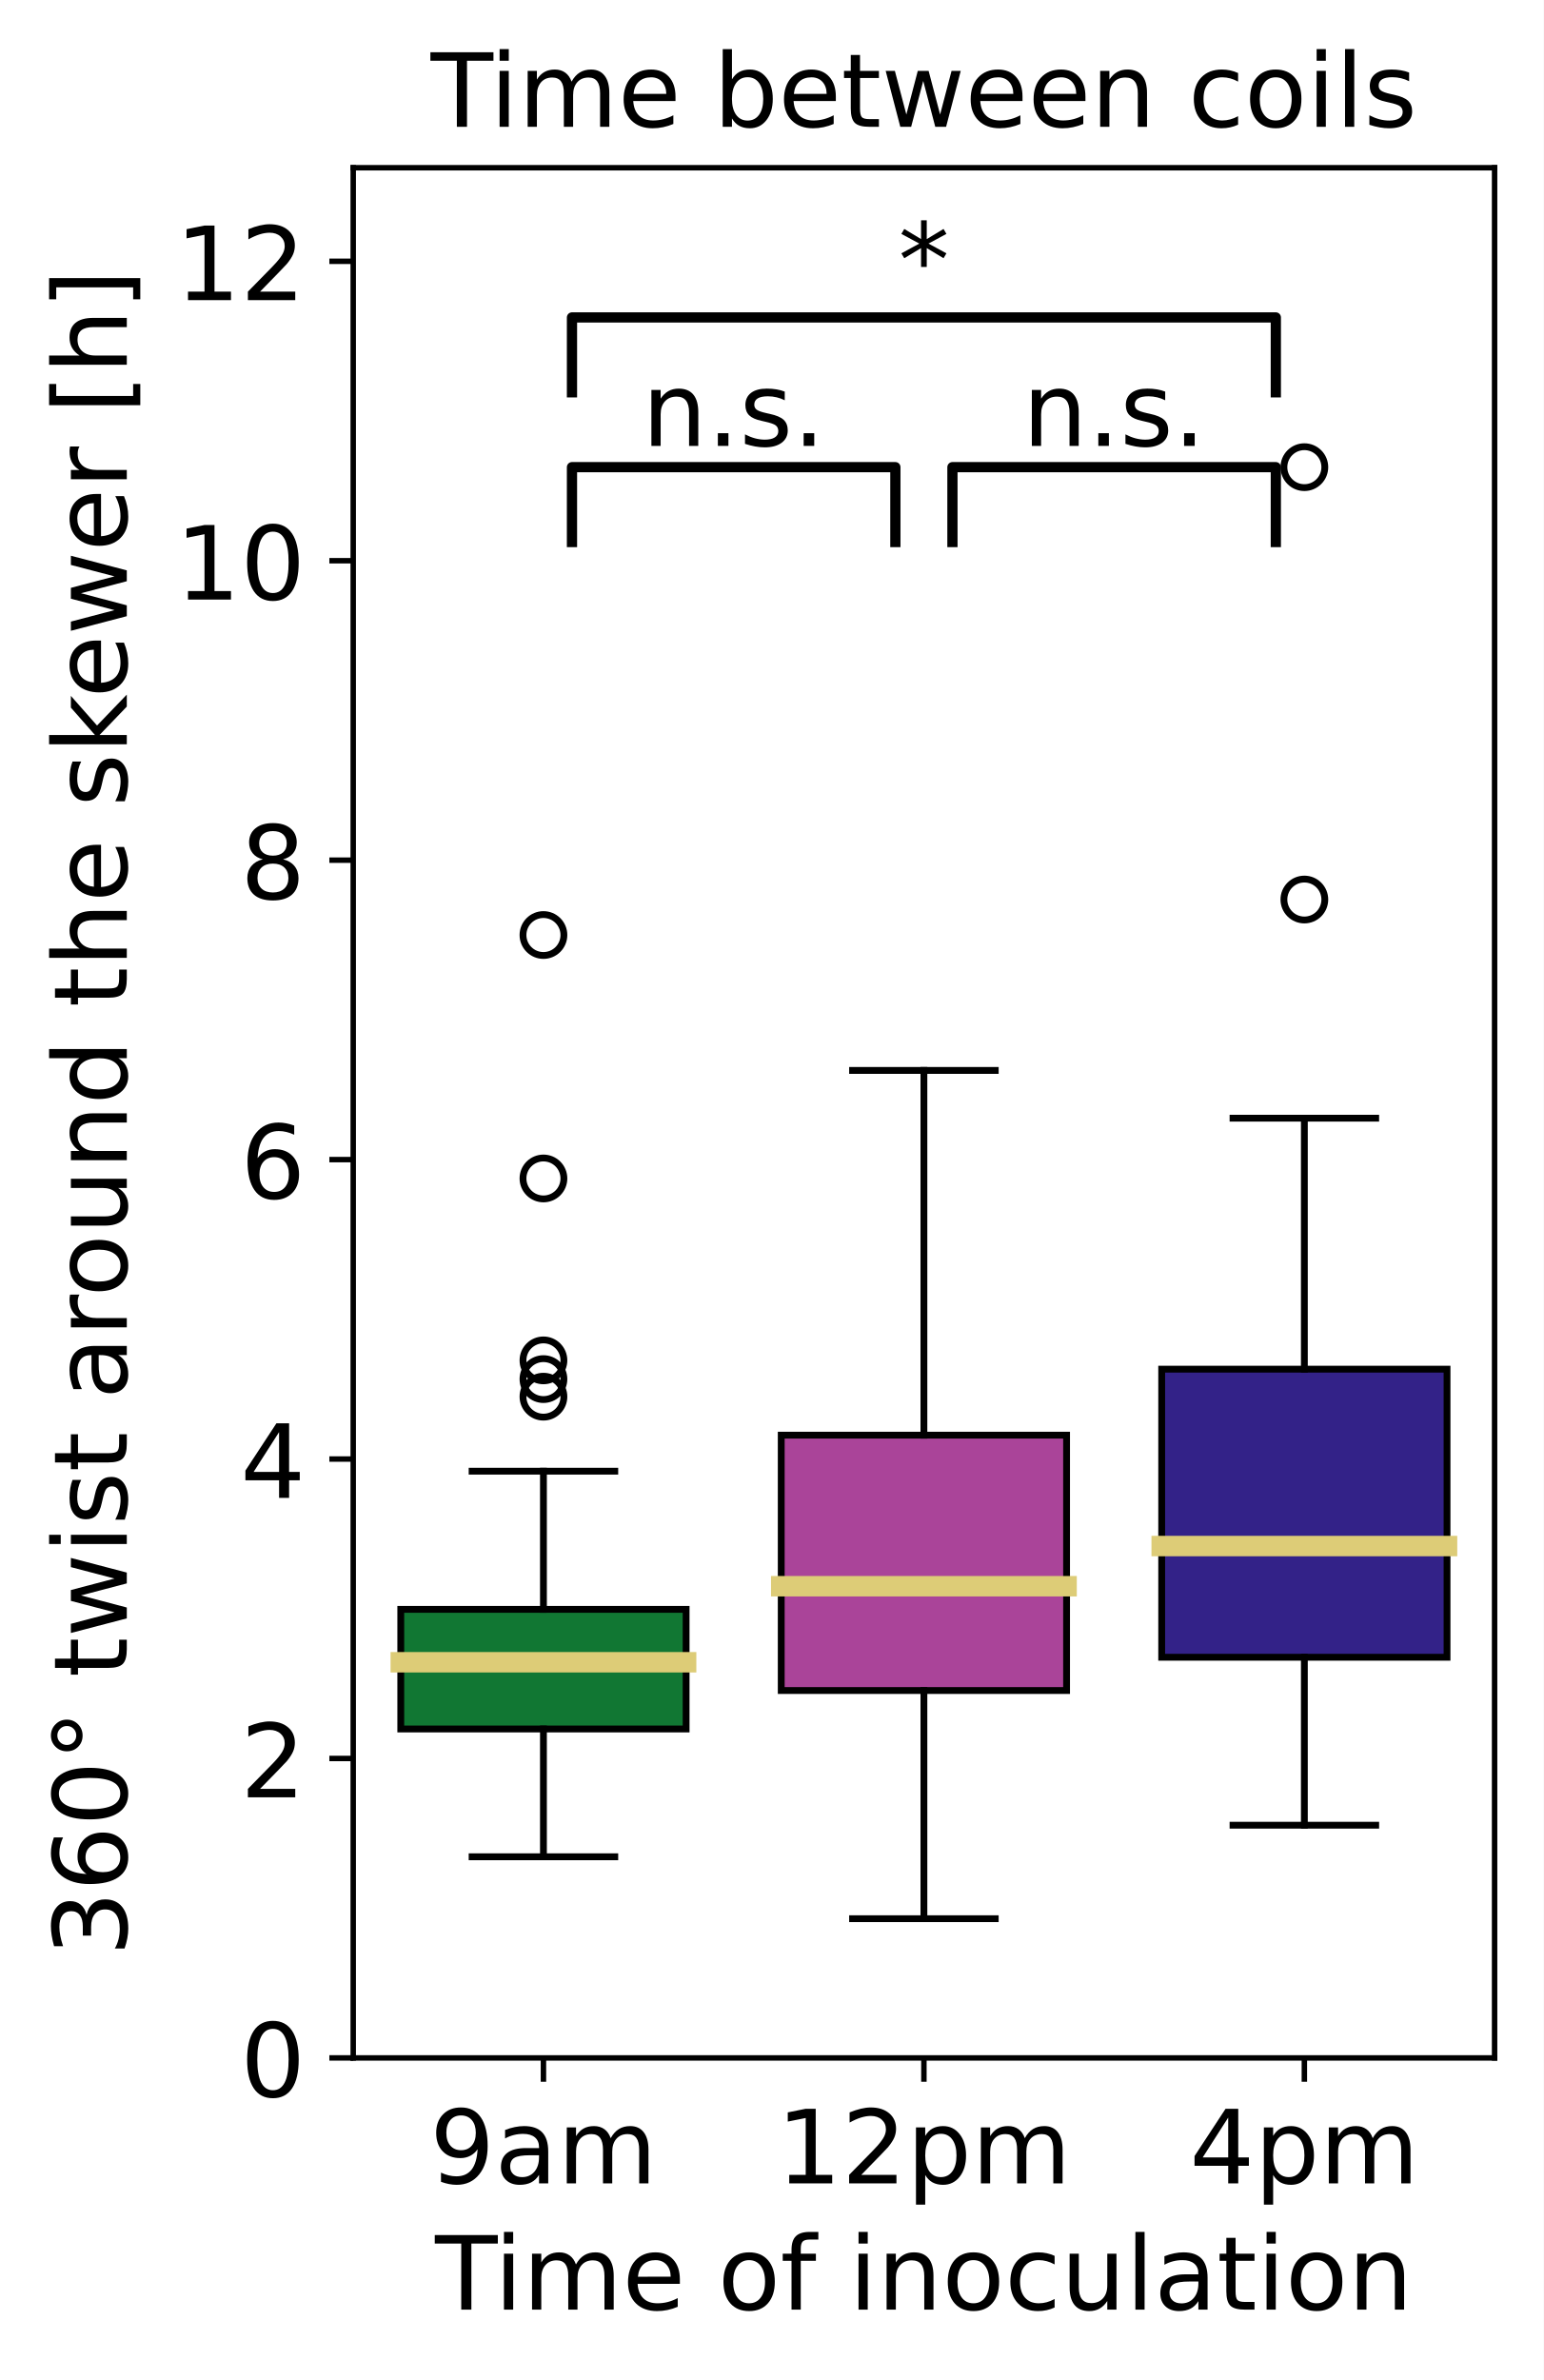
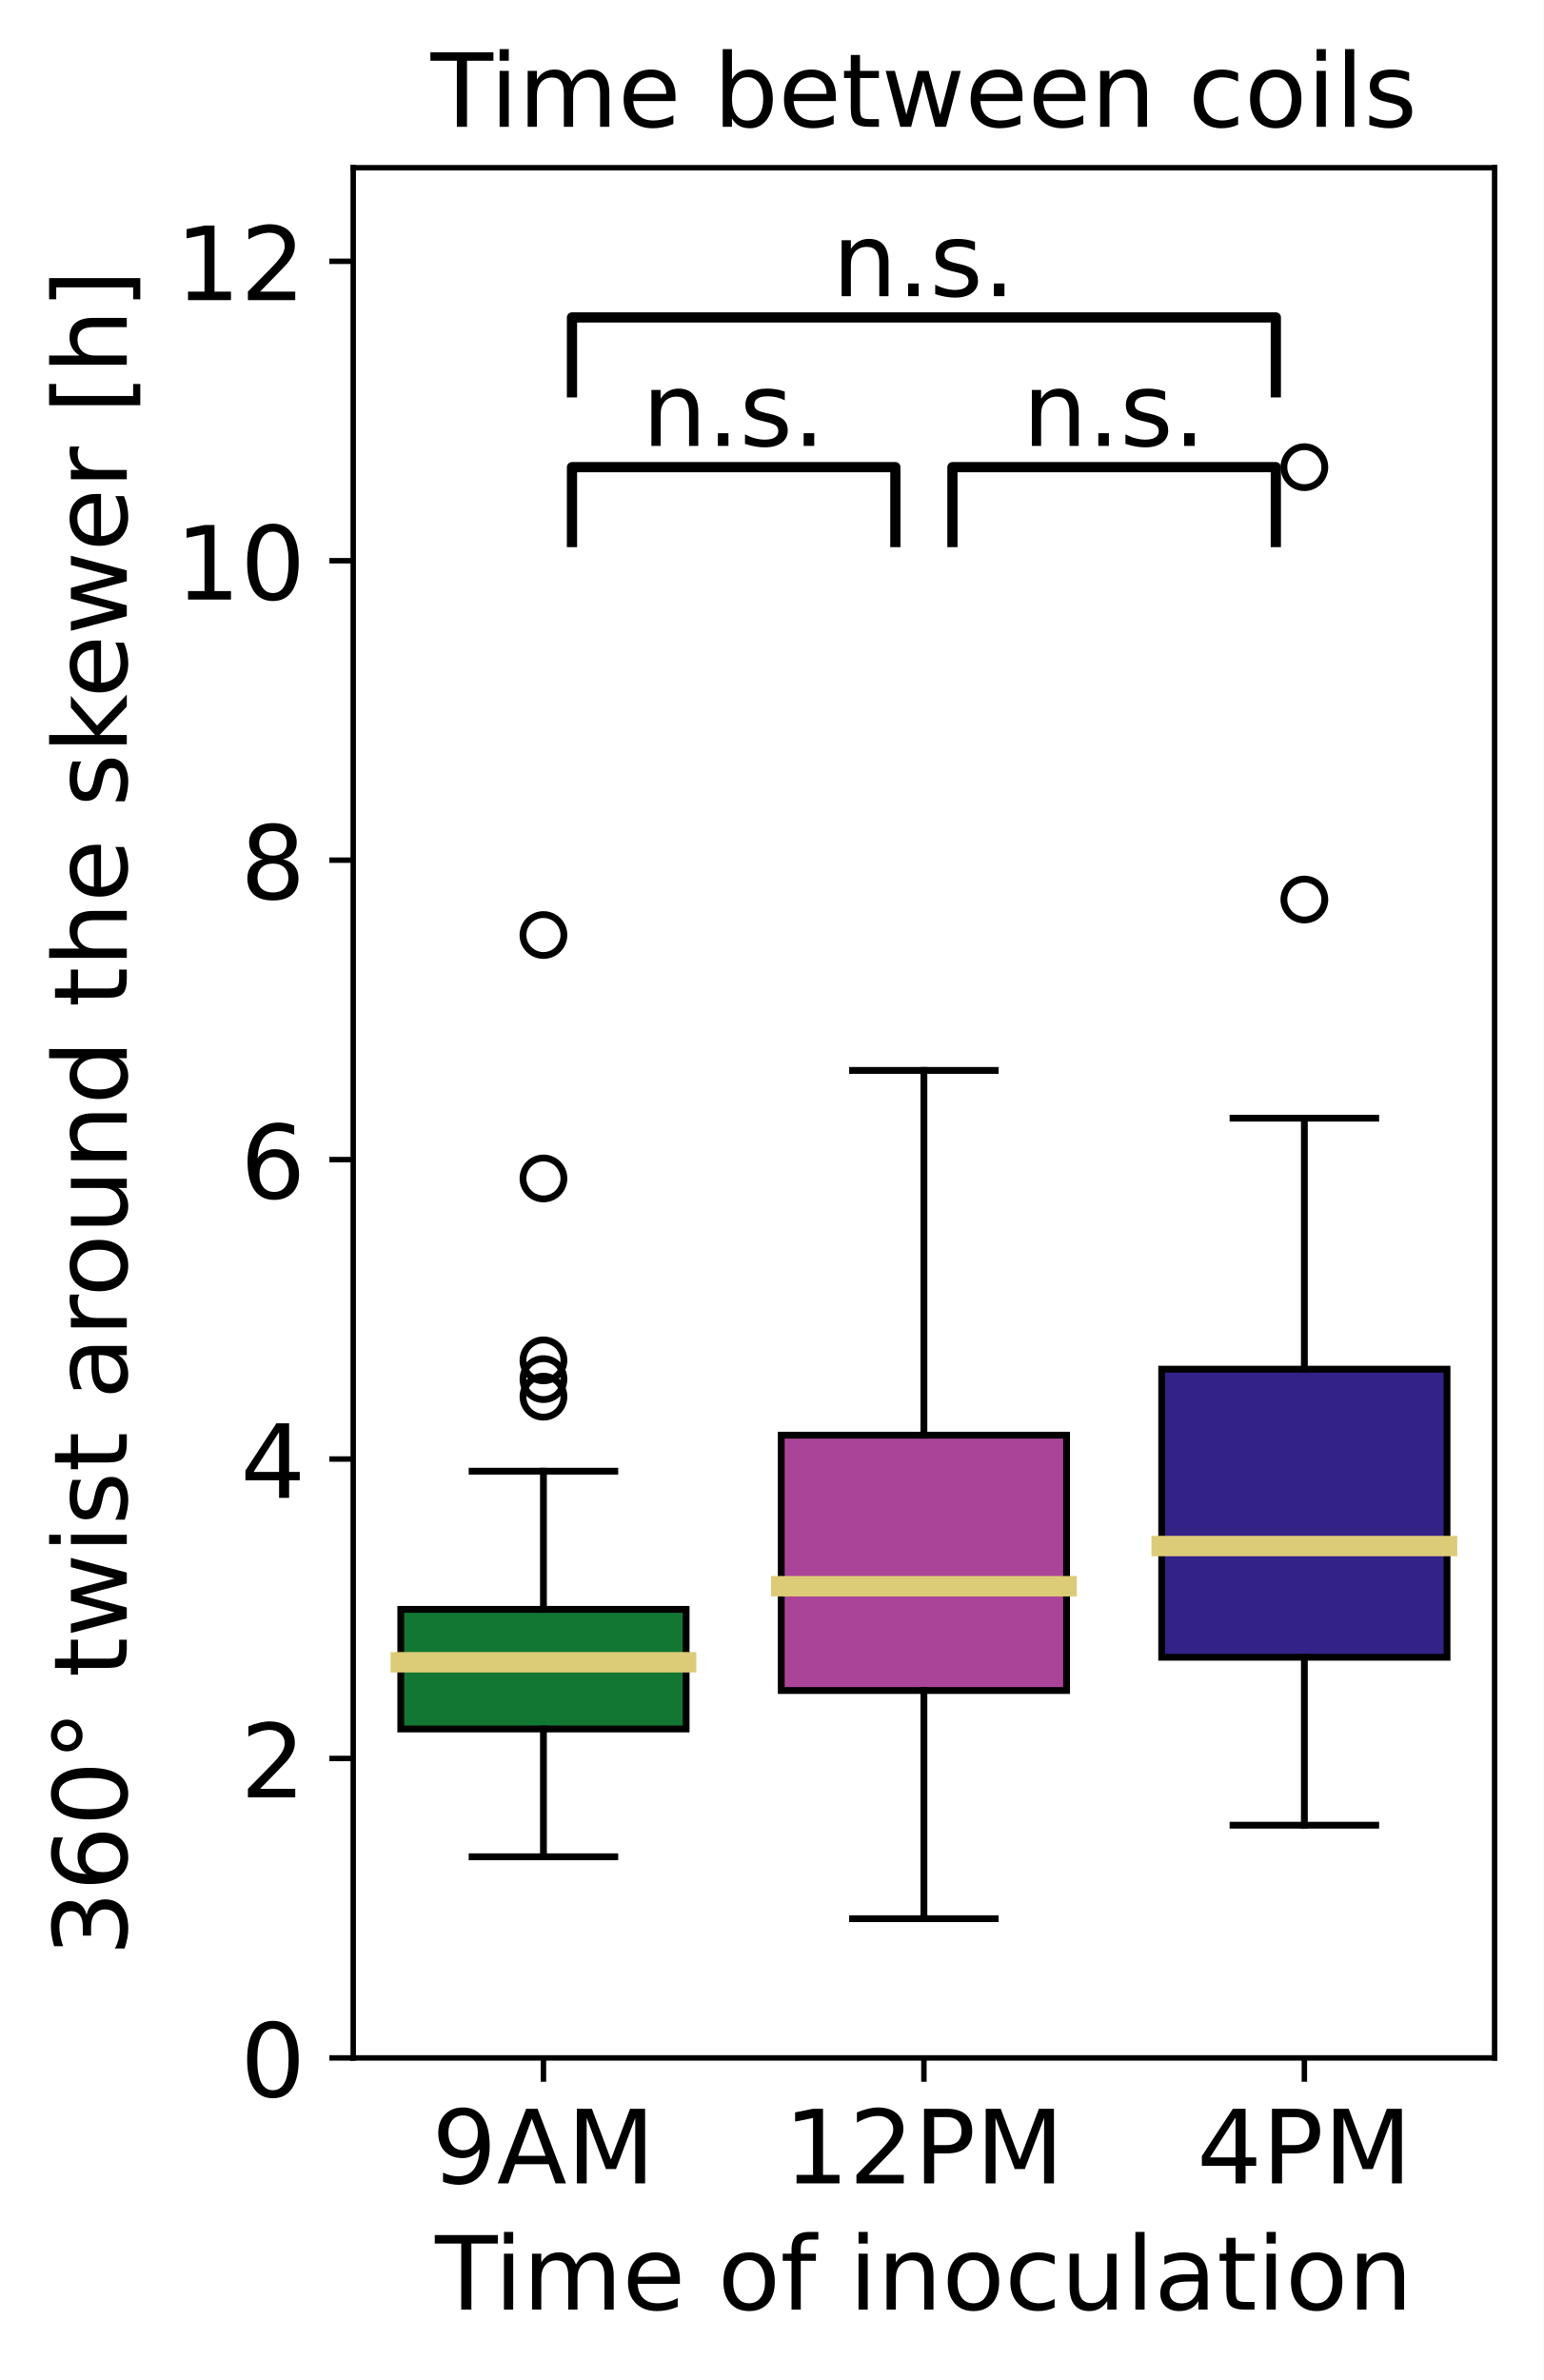
<svg xmlns="http://www.w3.org/2000/svg" xmlns:xlink="http://www.w3.org/1999/xlink" width="226.405pt" height="349.032pt" viewBox="0 0 226.405 349.032" version="1.1">
  <defs>
    <style type="text/css">*{stroke-linejoin: round; stroke-linecap: butt}</style>
  </defs>
  <g id="figure_1">
    <g id="patch_1">
      <path d="M 0 349.032  L 226.405 349.032  L 226.405 0  L 0 0  z " style="fill: #ffffff" />
    </g>
    <g id="axes_1">
      <g id="patch_2">
        <path d="M 51.805 301.798  L 219.205 301.798  L 219.205 24.598  L 51.805 24.598  z " style="fill: #ffffff" />
      </g>
      <g id="matplotlib.axis_1">
        <g id="xtick_1">
          <g id="line2d_1">
            <defs>
-               <path id="m6e3eb7edea" d="M 0 0  L 0 3.5  " style="stroke: #000000; stroke-width: 0.8" />
+               <path id="ma827065159" d="M 0 0  L 0 3.5  " style="stroke: #000000; stroke-width: 0.8" />
            </defs>
            <g>
-               <use xlink:href="#m6e3eb7edea" x="79.705" y="301.798" style="stroke: #000000; stroke-width: 0.8" />
+               <use xlink:href="#ma827065159" x="79.705" y="301.798" style="stroke: #000000; stroke-width: 0.8" />
            </g>
          </g>
          <g id="text_1">
-             <g transform="translate(63.03125 320.1953) scale(0.15 -0.15)">
+             <g transform="translate(63.33125 320.1953) scale(0.15 -0.15)">
              <defs>
                <path id="DejaVuSans-39" d="M 703 97  L 703 672  Q 941 559 1184 500  Q 1428 441 1663 441  Q 2288 441 2617 861  Q 2947 1281 2994 2138  Q 2813 1869 2534 1725  Q 2256 1581 1919 1581  Q 1219 1581 811 2004  Q 403 2428 403 3163  Q 403 3881 828 4315  Q 1253 4750 1959 4750  Q 2769 4750 3195 4129  Q 3622 3509 3622 2328  Q 3622 1225 3098 567  Q 2575 -91 1691 -91  Q 1453 -91 1209 -44  Q 966 3 703 97  z M 1959 2075  Q 2384 2075 2632 2365  Q 2881 2656 2881 3163  Q 2881 3666 2632 3958  Q 2384 4250 1959 4250  Q 1534 4250 1286 3958  Q 1038 3666 1038 3163  Q 1038 2656 1286 2365  Q 1534 2075 1959 2075  z " transform="scale(0.015625)" />
-                 <path id="DejaVuSans-61" d="M 2194 1759  Q 1497 1759 1228 1600  Q 959 1441 959 1056  Q 959 750 1161 570  Q 1363 391 1709 391  Q 2188 391 2477 730  Q 2766 1069 2766 1631  L 2766 1759  L 2194 1759  z M 3341 1997  L 3341 0  L 2766 0  L 2766 531  Q 2569 213 2275 61  Q 1981 -91 1556 -91  Q 1019 -91 701 211  Q 384 513 384 1019  Q 384 1609 779 1909  Q 1175 2209 1959 2209  L 2766 2209  L 2766 2266  Q 2766 2663 2505 2880  Q 2244 3097 1772 3097  Q 1472 3097 1187 3025  Q 903 2953 641 2809  L 641 3341  Q 956 3463 1253 3523  Q 1550 3584 1831 3584  Q 2591 3584 2966 3190  Q 3341 2797 3341 1997  z " transform="scale(0.015625)" />
-                 <path id="DejaVuSans-6d" d="M 3328 2828  Q 3544 3216 3844 3400  Q 4144 3584 4550 3584  Q 5097 3584 5394 3201  Q 5691 2819 5691 2113  L 5691 0  L 5113 0  L 5113 2094  Q 5113 2597 4934 2840  Q 4756 3084 4391 3084  Q 3944 3084 3684 2787  Q 3425 2491 3425 1978  L 3425 0  L 2847 0  L 2847 2094  Q 2847 2600 2669 2842  Q 2491 3084 2119 3084  Q 1678 3084 1418 2786  Q 1159 2488 1159 1978  L 1159 0  L 581 0  L 581 3500  L 1159 3500  L 1159 2956  Q 1356 3278 1631 3431  Q 1906 3584 2284 3584  Q 2666 3584 2933 3390  Q 3200 3197 3328 2828  z " transform="scale(0.015625)" />
+                 <path id="DejaVuSans-41" d="M 2188 4044  L 1331 1722  L 3047 1722  L 2188 4044  z M 1831 4666  L 2547 4666  L 4325 0  L 3669 0  L 3244 1197  L 1141 1197  L 716 0  L 50 0  L 1831 4666  z " transform="scale(0.015625)" />
+                 <path id="DejaVuSans-4d" d="M 628 4666  L 1569 4666  L 2759 1491  L 3956 4666  L 4897 4666  L 4897 0  L 4281 0  L 4281 4097  L 3078 897  L 2444 897  L 1241 4097  L 1241 0  L 628 0  L 628 4666  z " transform="scale(0.015625)" />
              </defs>
              <use xlink:href="#DejaVuSans-39" />
-               <use xlink:href="#DejaVuSans-61" x="63.623" />
-               <use xlink:href="#DejaVuSans-6d" x="124.902" />
+               <use xlink:href="#DejaVuSans-41" x="63.623" />
+               <use xlink:href="#DejaVuSans-4d" x="132.031" />
            </g>
          </g>
        </g>
        <g id="xtick_2">
          <g id="line2d_2">
            <g>
-               <use xlink:href="#m6e3eb7edea" x="135.505" y="301.798" style="stroke: #000000; stroke-width: 0.8" />
+               <use xlink:href="#ma827065159" x="135.505" y="301.798" style="stroke: #000000; stroke-width: 0.8" />
            </g>
          </g>
          <g id="text_2">
-             <g transform="translate(113.8941 320.1953) scale(0.15 -0.15)">
+             <g transform="translate(114.9676 320.1953) scale(0.15 -0.15)">
              <defs>
                <path id="DejaVuSans-31" d="M 794 531  L 1825 531  L 1825 4091  L 703 3866  L 703 4441  L 1819 4666  L 2450 4666  L 2450 531  L 3481 531  L 3481 0  L 794 0  L 794 531  z " transform="scale(0.015625)" />
                <path id="DejaVuSans-32" d="M 1228 531  L 3431 531  L 3431 0  L 469 0  L 469 531  Q 828 903 1448 1529  Q 2069 2156 2228 2338  Q 2531 2678 2651 2914  Q 2772 3150 2772 3378  Q 2772 3750 2511 3984  Q 2250 4219 1831 4219  Q 1534 4219 1204 4116  Q 875 4013 500 3803  L 500 4441  Q 881 4594 1212 4672  Q 1544 4750 1819 4750  Q 2544 4750 2975 4387  Q 3406 4025 3406 3419  Q 3406 3131 3298 2873  Q 3191 2616 2906 2266  Q 2828 2175 2409 1742  Q 1991 1309 1228 531  z " transform="scale(0.015625)" />
-                 <path id="DejaVuSans-70" d="M 1159 525  L 1159 -1331  L 581 -1331  L 581 3500  L 1159 3500  L 1159 2969  Q 1341 3281 1617 3432  Q 1894 3584 2278 3584  Q 2916 3584 3314 3078  Q 3713 2572 3713 1747  Q 3713 922 3314 415  Q 2916 -91 2278 -91  Q 1894 -91 1617 61  Q 1341 213 1159 525  z M 3116 1747  Q 3116 2381 2855 2742  Q 2594 3103 2138 3103  Q 1681 3103 1420 2742  Q 1159 2381 1159 1747  Q 1159 1113 1420 752  Q 1681 391 2138 391  Q 2594 391 2855 752  Q 3116 1113 3116 1747  z " transform="scale(0.015625)" />
+                 <path id="DejaVuSans-50" d="M 1259 4147  L 1259 2394  L 2053 2394  Q 2494 2394 2734 2622  Q 2975 2850 2975 3272  Q 2975 3691 2734 3919  Q 2494 4147 2053 4147  L 1259 4147  z M 628 4666  L 2053 4666  Q 2838 4666 3239 4311  Q 3641 3956 3641 3272  Q 3641 2581 3239 2228  Q 2838 1875 2053 1875  L 1259 1875  L 1259 0  L 628 0  L 628 4666  z " transform="scale(0.015625)" />
              </defs>
              <use xlink:href="#DejaVuSans-31" />
              <use xlink:href="#DejaVuSans-32" x="63.623" />
-               <use xlink:href="#DejaVuSans-70" x="127.246" />
-               <use xlink:href="#DejaVuSans-6d" x="190.723" />
+               <use xlink:href="#DejaVuSans-50" x="127.246" />
+               <use xlink:href="#DejaVuSans-4d" x="187.549" />
            </g>
          </g>
        </g>
        <g id="xtick_3">
          <g id="line2d_3">
            <g>
-               <use xlink:href="#m6e3eb7edea" x="191.305" y="301.798" style="stroke: #000000; stroke-width: 0.8" />
+               <use xlink:href="#ma827065159" x="191.305" y="301.798" style="stroke: #000000; stroke-width: 0.8" />
            </g>
          </g>
          <g id="text_3">
-             <g transform="translate(174.466 320.1953) scale(0.15 -0.15)">
+             <g transform="translate(175.5395 320.1953) scale(0.15 -0.15)">
              <defs>
                <path id="DejaVuSans-34" d="M 2419 4116  L 825 1625  L 2419 1625  L 2419 4116  z M 2253 4666  L 3047 4666  L 3047 1625  L 3713 1625  L 3713 1100  L 3047 1100  L 3047 0  L 2419 0  L 2419 1100  L 313 1100  L 313 1709  L 2253 4666  z " transform="scale(0.015625)" />
              </defs>
              <use xlink:href="#DejaVuSans-34" />
-               <use xlink:href="#DejaVuSans-70" x="63.623" />
-               <use xlink:href="#DejaVuSans-6d" x="127.1" />
+               <use xlink:href="#DejaVuSans-50" x="63.623" />
+               <use xlink:href="#DejaVuSans-4d" x="123.926" />
            </g>
          </g>
        </g>
        <g id="text_4">
          <g transform="translate(63.80938 338.7125) scale(0.15 -0.15)">
            <defs>
              <path id="DejaVuSans-54" d="M -19 4666  L 3928 4666  L 3928 4134  L 2272 4134  L 2272 0  L 1638 0  L 1638 4134  L -19 4134  L -19 4666  z " transform="scale(0.015625)" />
              <path id="DejaVuSans-69" d="M 603 3500  L 1178 3500  L 1178 0  L 603 0  L 603 3500  z M 603 4863  L 1178 4863  L 1178 4134  L 603 4134  L 603 4863  z " transform="scale(0.015625)" />
+               <path id="DejaVuSans-6d" d="M 3328 2828  Q 3544 3216 3844 3400  Q 4144 3584 4550 3584  Q 5097 3584 5394 3201  Q 5691 2819 5691 2113  L 5691 0  L 5113 0  L 5113 2094  Q 5113 2597 4934 2840  Q 4756 3084 4391 3084  Q 3944 3084 3684 2787  Q 3425 2491 3425 1978  L 3425 0  L 2847 0  L 2847 2094  Q 2847 2600 2669 2842  Q 2491 3084 2119 3084  Q 1678 3084 1418 2786  Q 1159 2488 1159 1978  L 1159 0  L 581 0  L 581 3500  L 1159 3500  L 1159 2956  Q 1356 3278 1631 3431  Q 1906 3584 2284 3584  Q 2666 3584 2933 3390  Q 3200 3197 3328 2828  z " transform="scale(0.015625)" />
              <path id="DejaVuSans-65" d="M 3597 1894  L 3597 1613  L 953 1613  Q 991 1019 1311 708  Q 1631 397 2203 397  Q 2534 397 2845 478  Q 3156 559 3463 722  L 3463 178  Q 3153 47 2828 -22  Q 2503 -91 2169 -91  Q 1331 -91 842 396  Q 353 884 353 1716  Q 353 2575 817 3079  Q 1281 3584 2069 3584  Q 2775 3584 3186 3129  Q 3597 2675 3597 1894  z M 3022 2063  Q 3016 2534 2758 2815  Q 2500 3097 2075 3097  Q 1594 3097 1305 2825  Q 1016 2553 972 2059  L 3022 2063  z " transform="scale(0.015625)" />
              <path id="DejaVuSans-20" transform="scale(0.015625)" />
              <path id="DejaVuSans-6f" d="M 1959 3097  Q 1497 3097 1228 2736  Q 959 2375 959 1747  Q 959 1119 1226 758  Q 1494 397 1959 397  Q 2419 397 2687 759  Q 2956 1122 2956 1747  Q 2956 2369 2687 2733  Q 2419 3097 1959 3097  z M 1959 3584  Q 2709 3584 3137 3096  Q 3566 2609 3566 1747  Q 3566 888 3137 398  Q 2709 -91 1959 -91  Q 1206 -91 779 398  Q 353 888 353 1747  Q 353 2609 779 3096  Q 1206 3584 1959 3584  z " transform="scale(0.015625)" />
              <path id="DejaVuSans-66" d="M 2375 4863  L 2375 4384  L 1825 4384  Q 1516 4384 1395 4259  Q 1275 4134 1275 3809  L 1275 3500  L 2222 3500  L 2222 3053  L 1275 3053  L 1275 0  L 697 0  L 697 3053  L 147 3053  L 147 3500  L 697 3500  L 697 3744  Q 697 4328 969 4595  Q 1241 4863 1831 4863  L 2375 4863  z " transform="scale(0.015625)" />
              <path id="DejaVuSans-6e" d="M 3513 2113  L 3513 0  L 2938 0  L 2938 2094  Q 2938 2591 2744 2837  Q 2550 3084 2163 3084  Q 1697 3084 1428 2787  Q 1159 2491 1159 1978  L 1159 0  L 581 0  L 581 3500  L 1159 3500  L 1159 2956  Q 1366 3272 1645 3428  Q 1925 3584 2291 3584  Q 2894 3584 3203 3211  Q 3513 2838 3513 2113  z " transform="scale(0.015625)" />
              <path id="DejaVuSans-63" d="M 3122 3366  L 3122 2828  Q 2878 2963 2633 3030  Q 2388 3097 2138 3097  Q 1578 3097 1268 2742  Q 959 2388 959 1747  Q 959 1106 1268 751  Q 1578 397 2138 397  Q 2388 397 2633 464  Q 2878 531 3122 666  L 3122 134  Q 2881 22 2623 -34  Q 2366 -91 2075 -91  Q 1284 -91 818 406  Q 353 903 353 1747  Q 353 2603 823 3093  Q 1294 3584 2113 3584  Q 2378 3584 2631 3529  Q 2884 3475 3122 3366  z " transform="scale(0.015625)" />
              <path id="DejaVuSans-75" d="M 544 1381  L 544 3500  L 1119 3500  L 1119 1403  Q 1119 906 1312 657  Q 1506 409 1894 409  Q 2359 409 2629 706  Q 2900 1003 2900 1516  L 2900 3500  L 3475 3500  L 3475 0  L 2900 0  L 2900 538  Q 2691 219 2414 64  Q 2138 -91 1772 -91  Q 1169 -91 856 284  Q 544 659 544 1381  z M 1991 3584  L 1991 3584  z " transform="scale(0.015625)" />
              <path id="DejaVuSans-6c" d="M 603 4863  L 1178 4863  L 1178 0  L 603 0  L 603 4863  z " transform="scale(0.015625)" />
+               <path id="DejaVuSans-61" d="M 2194 1759  Q 1497 1759 1228 1600  Q 959 1441 959 1056  Q 959 750 1161 570  Q 1363 391 1709 391  Q 2188 391 2477 730  Q 2766 1069 2766 1631  L 2766 1759  L 2194 1759  z M 3341 1997  L 3341 0  L 2766 0  L 2766 531  Q 2569 213 2275 61  Q 1981 -91 1556 -91  Q 1019 -91 701 211  Q 384 513 384 1019  Q 384 1609 779 1909  Q 1175 2209 1959 2209  L 2766 2209  L 2766 2266  Q 2766 2663 2505 2880  Q 2244 3097 1772 3097  Q 1472 3097 1187 3025  Q 903 2953 641 2809  L 641 3341  Q 956 3463 1253 3523  Q 1550 3584 1831 3584  Q 2591 3584 2966 3190  Q 3341 2797 3341 1997  z " transform="scale(0.015625)" />
              <path id="DejaVuSans-74" d="M 1172 4494  L 1172 3500  L 2356 3500  L 2356 3053  L 1172 3053  L 1172 1153  Q 1172 725 1289 603  Q 1406 481 1766 481  L 2356 481  L 2356 0  L 1766 0  Q 1100 0 847 248  Q 594 497 594 1153  L 594 3053  L 172 3053  L 172 3500  L 594 3500  L 594 4494  L 1172 4494  z " transform="scale(0.015625)" />
            </defs>
            <use xlink:href="#DejaVuSans-54" />
            <use xlink:href="#DejaVuSans-69" x="57.959" />
            <use xlink:href="#DejaVuSans-6d" x="85.742" />
            <use xlink:href="#DejaVuSans-65" x="183.154" />
            <use xlink:href="#DejaVuSans-20" x="244.678" />
            <use xlink:href="#DejaVuSans-6f" x="276.465" />
            <use xlink:href="#DejaVuSans-66" x="337.646" />
            <use xlink:href="#DejaVuSans-20" x="372.852" />
            <use xlink:href="#DejaVuSans-69" x="404.639" />
            <use xlink:href="#DejaVuSans-6e" x="432.422" />
            <use xlink:href="#DejaVuSans-6f" x="495.801" />
            <use xlink:href="#DejaVuSans-63" x="556.982" />
            <use xlink:href="#DejaVuSans-75" x="611.963" />
            <use xlink:href="#DejaVuSans-6c" x="675.342" />
            <use xlink:href="#DejaVuSans-61" x="703.125" />
            <use xlink:href="#DejaVuSans-74" x="764.404" />
            <use xlink:href="#DejaVuSans-69" x="803.613" />
            <use xlink:href="#DejaVuSans-6f" x="831.396" />
            <use xlink:href="#DejaVuSans-6e" x="892.578" />
          </g>
        </g>
      </g>
      <g id="matplotlib.axis_2">
        <g id="ytick_1">
          <g id="line2d_4">
            <defs>
-               <path id="m9b76025ea4" d="M 0 0  L -3.5 0  " style="stroke: #000000; stroke-width: 0.8" />
+               <path id="m702e008ac9" d="M 0 0  L -3.5 0  " style="stroke: #000000; stroke-width: 0.8" />
            </defs>
            <g>
-               <use xlink:href="#m9b76025ea4" x="51.805" y="301.798" style="stroke: #000000; stroke-width: 0.8" />
+               <use xlink:href="#m702e008ac9" x="51.805" y="301.798" style="stroke: #000000; stroke-width: 0.8" />
            </g>
          </g>
          <g id="text_5">
            <g transform="translate(35.26094 307.4965) scale(0.15 -0.15)">
              <defs>
                <path id="DejaVuSans-30" d="M 2034 4250  Q 1547 4250 1301 3770  Q 1056 3291 1056 2328  Q 1056 1369 1301 889  Q 1547 409 2034 409  Q 2525 409 2770 889  Q 3016 1369 3016 2328  Q 3016 3291 2770 3770  Q 2525 4250 2034 4250  z M 2034 4750  Q 2819 4750 3233 4129  Q 3647 3509 3647 2328  Q 3647 1150 3233 529  Q 2819 -91 2034 -91  Q 1250 -91 836 529  Q 422 1150 422 2328  Q 422 3509 836 4129  Q 1250 4750 2034 4750  z " transform="scale(0.015625)" />
              </defs>
              <use xlink:href="#DejaVuSans-30" />
            </g>
          </g>
        </g>
        <g id="ytick_2">
          <g id="line2d_5">
            <g>
-               <use xlink:href="#m9b76025ea4" x="51.805" y="257.884" style="stroke: #000000; stroke-width: 0.8" />
+               <use xlink:href="#m702e008ac9" x="51.805" y="257.884" style="stroke: #000000; stroke-width: 0.8" />
            </g>
          </g>
          <g id="text_6">
            <g transform="translate(35.26094 263.5832) scale(0.15 -0.15)">
              <use xlink:href="#DejaVuSans-32" />
            </g>
          </g>
        </g>
        <g id="ytick_3">
          <g id="line2d_6">
            <g>
-               <use xlink:href="#m9b76025ea4" x="51.805" y="213.971" style="stroke: #000000; stroke-width: 0.8" />
+               <use xlink:href="#m702e008ac9" x="51.805" y="213.971" style="stroke: #000000; stroke-width: 0.8" />
            </g>
          </g>
          <g id="text_7">
            <g transform="translate(35.26094 219.6699) scale(0.15 -0.15)">
              <use xlink:href="#DejaVuSans-34" />
            </g>
          </g>
        </g>
        <g id="ytick_4">
          <g id="line2d_7">
            <g>
-               <use xlink:href="#m9b76025ea4" x="51.805" y="170.058" style="stroke: #000000; stroke-width: 0.8" />
+               <use xlink:href="#m702e008ac9" x="51.805" y="170.058" style="stroke: #000000; stroke-width: 0.8" />
            </g>
          </g>
          <g id="text_8">
            <g transform="translate(35.26094 175.7567) scale(0.15 -0.15)">
              <defs>
                <path id="DejaVuSans-36" d="M 2113 2584  Q 1688 2584 1439 2293  Q 1191 2003 1191 1497  Q 1191 994 1439 701  Q 1688 409 2113 409  Q 2538 409 2786 701  Q 3034 994 3034 1497  Q 3034 2003 2786 2293  Q 2538 2584 2113 2584  z M 3366 4563  L 3366 3988  Q 3128 4100 2886 4159  Q 2644 4219 2406 4219  Q 1781 4219 1451 3797  Q 1122 3375 1075 2522  Q 1259 2794 1537 2939  Q 1816 3084 2150 3084  Q 2853 3084 3261 2657  Q 3669 2231 3669 1497  Q 3669 778 3244 343  Q 2819 -91 2113 -91  Q 1303 -91 875 529  Q 447 1150 447 2328  Q 447 3434 972 4092  Q 1497 4750 2381 4750  Q 2619 4750 2861 4703  Q 3103 4656 3366 4563  z " transform="scale(0.015625)" />
              </defs>
              <use xlink:href="#DejaVuSans-36" />
            </g>
          </g>
        </g>
        <g id="ytick_5">
          <g id="line2d_8">
            <g>
-               <use xlink:href="#m9b76025ea4" x="51.805" y="126.145" style="stroke: #000000; stroke-width: 0.8" />
+               <use xlink:href="#m702e008ac9" x="51.805" y="126.145" style="stroke: #000000; stroke-width: 0.8" />
            </g>
          </g>
          <g id="text_9">
            <g transform="translate(35.26094 131.8434) scale(0.15 -0.15)">
              <defs>
                <path id="DejaVuSans-38" d="M 2034 2216  Q 1584 2216 1326 1975  Q 1069 1734 1069 1313  Q 1069 891 1326 650  Q 1584 409 2034 409  Q 2484 409 2743 651  Q 3003 894 3003 1313  Q 3003 1734 2745 1975  Q 2488 2216 2034 2216  z M 1403 2484  Q 997 2584 770 2862  Q 544 3141 544 3541  Q 544 4100 942 4425  Q 1341 4750 2034 4750  Q 2731 4750 3128 4425  Q 3525 4100 3525 3541  Q 3525 3141 3298 2862  Q 3072 2584 2669 2484  Q 3125 2378 3379 2068  Q 3634 1759 3634 1313  Q 3634 634 3220 271  Q 2806 -91 2034 -91  Q 1263 -91 848 271  Q 434 634 434 1313  Q 434 1759 690 2068  Q 947 2378 1403 2484  z M 1172 3481  Q 1172 3119 1398 2916  Q 1625 2713 2034 2713  Q 2441 2713 2670 2916  Q 2900 3119 2900 3481  Q 2900 3844 2670 4047  Q 2441 4250 2034 4250  Q 1625 4250 1398 4047  Q 1172 3844 1172 3481  z " transform="scale(0.015625)" />
              </defs>
              <use xlink:href="#DejaVuSans-38" />
            </g>
          </g>
        </g>
        <g id="ytick_6">
          <g id="line2d_9">
            <g>
-               <use xlink:href="#m9b76025ea4" x="51.805" y="82.231" style="stroke: #000000; stroke-width: 0.8" />
+               <use xlink:href="#m702e008ac9" x="51.805" y="82.231" style="stroke: #000000; stroke-width: 0.8" />
            </g>
          </g>
          <g id="text_10">
            <g transform="translate(25.71719 87.93014) scale(0.15 -0.15)">
              <use xlink:href="#DejaVuSans-31" />
              <use xlink:href="#DejaVuSans-30" x="63.623" />
            </g>
          </g>
        </g>
        <g id="ytick_7">
          <g id="line2d_10">
            <g>
-               <use xlink:href="#m9b76025ea4" x="51.805" y="38.318" style="stroke: #000000; stroke-width: 0.8" />
+               <use xlink:href="#m702e008ac9" x="51.805" y="38.318" style="stroke: #000000; stroke-width: 0.8" />
            </g>
          </g>
          <g id="text_11">
            <g transform="translate(25.71719 44.01687) scale(0.15 -0.15)">
              <use xlink:href="#DejaVuSans-31" />
              <use xlink:href="#DejaVuSans-32" x="63.623" />
            </g>
          </g>
        </g>
        <g id="text_12">
          <g transform="translate(18.59766 286.8914) rotate(-90) scale(0.15 -0.15)">
            <defs>
              <path id="DejaVuSans-33" d="M 2597 2516  Q 3050 2419 3304 2112  Q 3559 1806 3559 1356  Q 3559 666 3084 287  Q 2609 -91 1734 -91  Q 1441 -91 1130 -33  Q 819 25 488 141  L 488 750  Q 750 597 1062 519  Q 1375 441 1716 441  Q 2309 441 2620 675  Q 2931 909 2931 1356  Q 2931 1769 2642 2001  Q 2353 2234 1838 2234  L 1294 2234  L 1294 2753  L 1863 2753  Q 2328 2753 2575 2939  Q 2822 3125 2822 3475  Q 2822 3834 2567 4026  Q 2313 4219 1838 4219  Q 1578 4219 1281 4162  Q 984 4106 628 3988  L 628 4550  Q 988 4650 1302 4700  Q 1616 4750 1894 4750  Q 2613 4750 3031 4423  Q 3450 4097 3450 3541  Q 3450 3153 3228 2886  Q 3006 2619 2597 2516  z " transform="scale(0.015625)" />
              <path id="DejaVuSans-b0" d="M 1600 4347  Q 1350 4347 1178 4173  Q 1006 4000 1006 3750  Q 1006 3503 1178 3333  Q 1350 3163 1600 3163  Q 1850 3163 2022 3333  Q 2194 3503 2194 3750  Q 2194 3997 2020 4172  Q 1847 4347 1600 4347  z M 1600 4750  Q 1800 4750 1984 4673  Q 2169 4597 2303 4453  Q 2447 4313 2519 4134  Q 2591 3956 2591 3750  Q 2591 3338 2302 3052  Q 2013 2766 1594 2766  Q 1172 2766 890 3047  Q 609 3328 609 3750  Q 609 4169 896 4459  Q 1184 4750 1600 4750  z " transform="scale(0.015625)" />
              <path id="DejaVuSans-77" d="M 269 3500  L 844 3500  L 1563 769  L 2278 3500  L 2956 3500  L 3675 769  L 4391 3500  L 4966 3500  L 4050 0  L 3372 0  L 2619 2869  L 1863 0  L 1184 0  L 269 3500  z " transform="scale(0.015625)" />
              <path id="DejaVuSans-73" d="M 2834 3397  L 2834 2853  Q 2591 2978 2328 3040  Q 2066 3103 1784 3103  Q 1356 3103 1142 2972  Q 928 2841 928 2578  Q 928 2378 1081 2264  Q 1234 2150 1697 2047  L 1894 2003  Q 2506 1872 2764 1633  Q 3022 1394 3022 966  Q 3022 478 2636 193  Q 2250 -91 1575 -91  Q 1294 -91 989 -36  Q 684 19 347 128  L 347 722  Q 666 556 975 473  Q 1284 391 1588 391  Q 1994 391 2212 530  Q 2431 669 2431 922  Q 2431 1156 2273 1281  Q 2116 1406 1581 1522  L 1381 1569  Q 847 1681 609 1914  Q 372 2147 372 2553  Q 372 3047 722 3315  Q 1072 3584 1716 3584  Q 2034 3584 2315 3537  Q 2597 3491 2834 3397  z " transform="scale(0.015625)" />
              <path id="DejaVuSans-72" d="M 2631 2963  Q 2534 3019 2420 3045  Q 2306 3072 2169 3072  Q 1681 3072 1420 2755  Q 1159 2438 1159 1844  L 1159 0  L 581 0  L 581 3500  L 1159 3500  L 1159 2956  Q 1341 3275 1631 3429  Q 1922 3584 2338 3584  Q 2397 3584 2469 3576  Q 2541 3569 2628 3553  L 2631 2963  z " transform="scale(0.015625)" />
              <path id="DejaVuSans-64" d="M 2906 2969  L 2906 4863  L 3481 4863  L 3481 0  L 2906 0  L 2906 525  Q 2725 213 2448 61  Q 2172 -91 1784 -91  Q 1150 -91 751 415  Q 353 922 353 1747  Q 353 2572 751 3078  Q 1150 3584 1784 3584  Q 2172 3584 2448 3432  Q 2725 3281 2906 2969  z M 947 1747  Q 947 1113 1208 752  Q 1469 391 1925 391  Q 2381 391 2643 752  Q 2906 1113 2906 1747  Q 2906 2381 2643 2742  Q 2381 3103 1925 3103  Q 1469 3103 1208 2742  Q 947 2381 947 1747  z " transform="scale(0.015625)" />
              <path id="DejaVuSans-68" d="M 3513 2113  L 3513 0  L 2938 0  L 2938 2094  Q 2938 2591 2744 2837  Q 2550 3084 2163 3084  Q 1697 3084 1428 2787  Q 1159 2491 1159 1978  L 1159 0  L 581 0  L 581 4863  L 1159 4863  L 1159 2956  Q 1366 3272 1645 3428  Q 1925 3584 2291 3584  Q 2894 3584 3203 3211  Q 3513 2838 3513 2113  z " transform="scale(0.015625)" />
              <path id="DejaVuSans-6b" d="M 581 4863  L 1159 4863  L 1159 1991  L 2875 3500  L 3609 3500  L 1753 1863  L 3688 0  L 2938 0  L 1159 1709  L 1159 0  L 581 0  L 581 4863  z " transform="scale(0.015625)" />
              <path id="DejaVuSans-5b" d="M 550 4863  L 1875 4863  L 1875 4416  L 1125 4416  L 1125 -397  L 1875 -397  L 1875 -844  L 550 -844  L 550 4863  z " transform="scale(0.015625)" />
              <path id="DejaVuSans-5d" d="M 1947 4863  L 1947 -844  L 622 -844  L 622 -397  L 1369 -397  L 1369 4416  L 622 4416  L 622 4863  L 1947 4863  z " transform="scale(0.015625)" />
            </defs>
            <use xlink:href="#DejaVuSans-33" />
            <use xlink:href="#DejaVuSans-36" x="63.623" />
            <use xlink:href="#DejaVuSans-30" x="127.246" />
            <use xlink:href="#DejaVuSans-b0" x="190.869" />
            <use xlink:href="#DejaVuSans-20" x="240.869" />
            <use xlink:href="#DejaVuSans-74" x="272.656" />
            <use xlink:href="#DejaVuSans-77" x="311.865" />
            <use xlink:href="#DejaVuSans-69" x="393.652" />
            <use xlink:href="#DejaVuSans-73" x="421.436" />
            <use xlink:href="#DejaVuSans-74" x="473.535" />
            <use xlink:href="#DejaVuSans-20" x="512.744" />
            <use xlink:href="#DejaVuSans-61" x="544.531" />
            <use xlink:href="#DejaVuSans-72" x="605.811" />
            <use xlink:href="#DejaVuSans-6f" x="644.674" />
            <use xlink:href="#DejaVuSans-75" x="705.855" />
            <use xlink:href="#DejaVuSans-6e" x="769.234" />
            <use xlink:href="#DejaVuSans-64" x="832.613" />
            <use xlink:href="#DejaVuSans-20" x="896.09" />
            <use xlink:href="#DejaVuSans-74" x="927.877" />
            <use xlink:href="#DejaVuSans-68" x="967.086" />
            <use xlink:href="#DejaVuSans-65" x="1030.465" />
            <use xlink:href="#DejaVuSans-20" x="1091.988" />
            <use xlink:href="#DejaVuSans-73" x="1123.775" />
            <use xlink:href="#DejaVuSans-6b" x="1175.875" />
            <use xlink:href="#DejaVuSans-65" x="1230.16" />
            <use xlink:href="#DejaVuSans-77" x="1291.684" />
            <use xlink:href="#DejaVuSans-65" x="1373.471" />
            <use xlink:href="#DejaVuSans-72" x="1434.994" />
            <use xlink:href="#DejaVuSans-20" x="1476.107" />
            <use xlink:href="#DejaVuSans-5b" x="1507.895" />
            <use xlink:href="#DejaVuSans-68" x="1546.908" />
            <use xlink:href="#DejaVuSans-5d" x="1610.287" />
          </g>
        </g>
      </g>
+       <g id="patch_3">
+         <path d="M 58.78 253.558  L 100.63 253.558  L 100.63 236.017  L 58.78 236.017  L 58.78 253.558  z " clip-path="url(#p5a3e2a60f3)" style="fill: #117733; stroke: #000000; stroke-linejoin: miter" />
+       </g>
      <g id="line2d_11">
-         <path d="M 83.89 79.489  L 83.89 68.511  L 131.32 68.511  L 131.32 79.489  " clip-path="url(#pd31776968e)" style="fill: none; stroke: #000000; stroke-width: 1.5; stroke-linecap: square" />
+         <path d="M 79.705 253.558  L 79.705 272.303  " clip-path="url(#p5a3e2a60f3)" style="fill: none; stroke: #000000; stroke-linecap: square" />
      </g>
      <g id="line2d_12">
-         <path d="M 83.89 57.533  L 83.89 46.554  L 187.12 46.554  L 187.12 57.533  " clip-path="url(#pd31776968e)" style="fill: none; stroke: #000000; stroke-width: 1.5; stroke-linecap: square" />
+         <path d="M 79.705 236.017  L 79.705 215.753  " clip-path="url(#p5a3e2a60f3)" style="fill: none; stroke: #000000; stroke-linecap: square" />
      </g>
      <g id="line2d_13">
-         <path d="M 139.69 79.489  L 139.69 68.511  L 187.12 68.511  L 187.12 79.489  " clip-path="url(#pd31776968e)" style="fill: none; stroke: #000000; stroke-width: 1.5; stroke-linecap: square" />
-       </g>
-       <g id="patch_3">
+         <path d="M 69.242 272.303  L 90.167 272.303  " clip-path="url(#p5a3e2a60f3)" style="fill: none; stroke: #000000; stroke-linecap: square" />
+       </g>
+       <g id="line2d_14">
+         <path d="M 69.242 215.753  L 90.167 215.753  " clip-path="url(#p5a3e2a60f3)" style="fill: none; stroke: #000000; stroke-linecap: square" />
+       </g>
+       <g id="line2d_15">
+         <defs>
+           <path id="m71a5e5961b" d="M 0 3  C 0.796 3 1.559 2.684 2.121 2.121  C 2.684 1.559 3 0.796 3 0  C 3 -0.796 2.684 -1.559 2.121 -2.121  C 1.559 -2.684 0.796 -3 0 -3  C -0.796 -3 -1.559 -2.684 -2.121 -2.121  C -2.684 -1.559 -3 -0.796 -3 0  C -3 0.796 -2.684 1.559 -2.121 2.121  C -1.559 2.684 -0.796 3 0 3  z " style="stroke: #000000" />
+         </defs>
+         <g clip-path="url(#p5a3e2a60f3)">
+           <use xlink:href="#m71a5e5961b" x="79.705" y="199.501" style="fill-opacity: 0; stroke: #000000" />
+           <use xlink:href="#m71a5e5961b" x="79.705" y="204.826" style="fill-opacity: 0; stroke: #000000" />
+           <use xlink:href="#m71a5e5961b" x="79.705" y="202.248" style="fill-opacity: 0; stroke: #000000" />
+           <use xlink:href="#m71a5e5961b" x="79.705" y="172.823" style="fill-opacity: 0; stroke: #000000" />
+           <use xlink:href="#m71a5e5961b" x="79.705" y="137.123" style="fill-opacity: 0; stroke: #000000" />
+         </g>
+       </g>
+       <g id="patch_4">
+         <path d="M 114.58 247.918  L 156.43 247.918  L 156.43 210.47  L 114.58 210.47  L 114.58 247.918  z " clip-path="url(#p5a3e2a60f3)" style="fill: #aa4499; stroke: #000000; stroke-linejoin: miter" />
+       </g>
+       <g id="line2d_16">
+         <path d="M 135.505 247.918  L 135.505 281.381  " clip-path="url(#p5a3e2a60f3)" style="fill: none; stroke: #000000; stroke-linecap: square" />
+       </g>
+       <g id="line2d_17">
+         <path d="M 135.505 210.47  L 135.505 156.981  " clip-path="url(#p5a3e2a60f3)" style="fill: none; stroke: #000000; stroke-linecap: square" />
+       </g>
+       <g id="line2d_18">
+         <path d="M 125.042 281.381  L 145.967 281.381  " clip-path="url(#p5a3e2a60f3)" style="fill: none; stroke: #000000; stroke-linecap: square" />
+       </g>
+       <g id="line2d_19">
+         <path d="M 125.042 156.981  L 145.967 156.981  " clip-path="url(#p5a3e2a60f3)" style="fill: none; stroke: #000000; stroke-linecap: square" />
+       </g>
+       <g id="line2d_20" />
+       <g id="patch_5">
+         <path d="M 170.38 243.039  L 212.23 243.039  L 212.23 200.791  L 170.38 200.791  L 170.38 243.039  z " clip-path="url(#p5a3e2a60f3)" style="fill: #332288; stroke: #000000; stroke-linejoin: miter" />
+       </g>
+       <g id="line2d_21">
+         <path d="M 191.305 243.039  L 191.305 267.672  " clip-path="url(#p5a3e2a60f3)" style="fill: none; stroke: #000000; stroke-linecap: square" />
+       </g>
+       <g id="line2d_22">
+         <path d="M 191.305 200.791  L 191.305 163.984  " clip-path="url(#p5a3e2a60f3)" style="fill: none; stroke: #000000; stroke-linecap: square" />
+       </g>
+       <g id="line2d_23">
+         <path d="M 180.842 267.672  L 201.767 267.672  " clip-path="url(#p5a3e2a60f3)" style="fill: none; stroke: #000000; stroke-linecap: square" />
+       </g>
+       <g id="line2d_24">
+         <path d="M 180.842 163.984  L 201.767 163.984  " clip-path="url(#p5a3e2a60f3)" style="fill: none; stroke: #000000; stroke-linecap: square" />
+       </g>
+       <g id="line2d_25">
+         <g clip-path="url(#p5a3e2a60f3)">
+           <use xlink:href="#m71a5e5961b" x="191.305" y="68.511" style="fill-opacity: 0; stroke: #000000" />
+           <use xlink:href="#m71a5e5961b" x="191.305" y="131.918" style="fill-opacity: 0; stroke: #000000" />
+         </g>
+       </g>
+       <g id="line2d_26">
+         <path d="M 83.89 79.489  L 83.89 68.511  L 131.32 68.511  L 131.32 79.489  " clip-path="url(#p5a3e2a60f3)" style="fill: none; stroke: #000000; stroke-width: 1.5; stroke-linecap: square" />
+       </g>
+       <g id="line2d_27">
+         <path d="M 83.89 57.533  L 83.89 46.554  L 187.12 46.554  L 187.12 57.533  " clip-path="url(#p5a3e2a60f3)" style="fill: none; stroke: #000000; stroke-width: 1.5; stroke-linecap: square" />
+       </g>
+       <g id="line2d_28">
+         <path d="M 139.69 79.489  L 139.69 68.511  L 187.12 68.511  L 187.12 79.489  " clip-path="url(#p5a3e2a60f3)" style="fill: none; stroke: #000000; stroke-width: 1.5; stroke-linecap: square" />
+       </g>
+       <g id="line2d_29">
+         <path d="M 58.78 243.774  L 100.63 243.774  " clip-path="url(#p5a3e2a60f3)" style="fill: none; stroke: #ddcc77; stroke-width: 3; stroke-linecap: square" />
+       </g>
+       <g id="line2d_30">
+         <path d="M 114.58 232.626  L 156.43 232.626  " clip-path="url(#p5a3e2a60f3)" style="fill: none; stroke: #ddcc77; stroke-width: 3; stroke-linecap: square" />
+       </g>
+       <g id="line2d_31">
+         <path d="M 170.38 226.733  L 212.23 226.733  " clip-path="url(#p5a3e2a60f3)" style="fill: none; stroke: #ddcc77; stroke-width: 3; stroke-linecap: square" />
+       </g>
+       <g id="patch_6">
        <path d="M 51.805 301.798  L 51.805 24.598  " style="fill: none; stroke: #000000; stroke-width: 0.8; stroke-linejoin: miter; stroke-linecap: square" />
      </g>
-       <g id="patch_4">
+       <g id="patch_7">
        <path d="M 219.205 301.798  L 219.205 24.598  " style="fill: none; stroke: #000000; stroke-width: 0.8; stroke-linejoin: miter; stroke-linecap: square" />
      </g>
-       <g id="patch_5">
+       <g id="patch_8">
        <path d="M 51.805 301.798  L 219.205 301.798  " style="fill: none; stroke: #000000; stroke-width: 0.8; stroke-linejoin: miter; stroke-linecap: square" />
      </g>
-       <g id="patch_6">
+       <g id="patch_9">
        <path d="M 51.805 24.598  L 219.205 24.598  " style="fill: none; stroke: #000000; stroke-width: 0.8; stroke-linejoin: miter; stroke-linecap: square" />
-       </g>
-       <g id="patch_7">
-         <path d="M 58.78 253.558  L 100.63 253.558  L 100.63 236.017  L 58.78 236.017  L 58.78 253.558  z " clip-path="url(#pd31776968e)" style="fill: #117733; stroke: #000000; stroke-linejoin: miter" />
-       </g>
-       <g id="line2d_14">
-         <path d="M 79.705 253.558  L 79.705 272.303  " clip-path="url(#pd31776968e)" style="fill: none; stroke: #000000; stroke-linecap: square" />
-       </g>
-       <g id="line2d_15">
-         <path d="M 79.705 236.017  L 79.705 215.753  " clip-path="url(#pd31776968e)" style="fill: none; stroke: #000000; stroke-linecap: square" />
-       </g>
-       <g id="line2d_16">
-         <path d="M 69.242 272.303  L 90.167 272.303  " clip-path="url(#pd31776968e)" style="fill: none; stroke: #000000; stroke-linecap: square" />
-       </g>
-       <g id="line2d_17">
-         <path d="M 69.242 215.753  L 90.167 215.753  " clip-path="url(#pd31776968e)" style="fill: none; stroke: #000000; stroke-linecap: square" />
-       </g>
-       <g id="line2d_18">
-         <defs>
-           <path id="m6ed4f35a2c" d="M 0 3  C 0.796 3 1.559 2.684 2.121 2.121  C 2.684 1.559 3 0.796 3 0  C 3 -0.796 2.684 -1.559 2.121 -2.121  C 1.559 -2.684 0.796 -3 0 -3  C -0.796 -3 -1.559 -2.684 -2.121 -2.121  C -2.684 -1.559 -3 -0.796 -3 0  C -3 0.796 -2.684 1.559 -2.121 2.121  C -1.559 2.684 -0.796 3 0 3  z " style="stroke: #000000" />
-         </defs>
-         <g clip-path="url(#pd31776968e)">
-           <use xlink:href="#m6ed4f35a2c" x="79.705" y="199.501" style="fill-opacity: 0; stroke: #000000" />
-           <use xlink:href="#m6ed4f35a2c" x="79.705" y="204.826" style="fill-opacity: 0; stroke: #000000" />
-           <use xlink:href="#m6ed4f35a2c" x="79.705" y="202.248" style="fill-opacity: 0; stroke: #000000" />
-           <use xlink:href="#m6ed4f35a2c" x="79.705" y="172.823" style="fill-opacity: 0; stroke: #000000" />
-           <use xlink:href="#m6ed4f35a2c" x="79.705" y="137.123" style="fill-opacity: 0; stroke: #000000" />
-         </g>
-       </g>
-       <g id="patch_8">
-         <path d="M 114.58 247.918  L 156.43 247.918  L 156.43 210.47  L 114.58 210.47  L 114.58 247.918  z " clip-path="url(#pd31776968e)" style="fill: #aa4499; stroke: #000000; stroke-linejoin: miter" />
-       </g>
-       <g id="line2d_19">
-         <path d="M 135.505 247.918  L 135.505 281.381  " clip-path="url(#pd31776968e)" style="fill: none; stroke: #000000; stroke-linecap: square" />
-       </g>
-       <g id="line2d_20">
-         <path d="M 135.505 210.47  L 135.505 156.981  " clip-path="url(#pd31776968e)" style="fill: none; stroke: #000000; stroke-linecap: square" />
-       </g>
-       <g id="line2d_21">
-         <path d="M 125.042 281.381  L 145.967 281.381  " clip-path="url(#pd31776968e)" style="fill: none; stroke: #000000; stroke-linecap: square" />
-       </g>
-       <g id="line2d_22">
-         <path d="M 125.042 156.981  L 145.967 156.981  " clip-path="url(#pd31776968e)" style="fill: none; stroke: #000000; stroke-linecap: square" />
-       </g>
-       <g id="line2d_23" />
-       <g id="patch_9">
-         <path d="M 170.38 243.039  L 212.23 243.039  L 212.23 200.791  L 170.38 200.791  L 170.38 243.039  z " clip-path="url(#pd31776968e)" style="fill: #332288; stroke: #000000; stroke-linejoin: miter" />
-       </g>
-       <g id="line2d_24">
-         <path d="M 191.305 243.039  L 191.305 267.672  " clip-path="url(#pd31776968e)" style="fill: none; stroke: #000000; stroke-linecap: square" />
-       </g>
-       <g id="line2d_25">
-         <path d="M 191.305 200.791  L 191.305 163.984  " clip-path="url(#pd31776968e)" style="fill: none; stroke: #000000; stroke-linecap: square" />
-       </g>
-       <g id="line2d_26">
-         <path d="M 180.842 267.672  L 201.767 267.672  " clip-path="url(#pd31776968e)" style="fill: none; stroke: #000000; stroke-linecap: square" />
-       </g>
-       <g id="line2d_27">
-         <path d="M 180.842 163.984  L 201.767 163.984  " clip-path="url(#pd31776968e)" style="fill: none; stroke: #000000; stroke-linecap: square" />
-       </g>
-       <g id="line2d_28">
-         <g clip-path="url(#pd31776968e)">
-           <use xlink:href="#m6ed4f35a2c" x="191.305" y="68.511" style="fill-opacity: 0; stroke: #000000" />
-           <use xlink:href="#m6ed4f35a2c" x="191.305" y="131.918" style="fill-opacity: 0; stroke: #000000" />
-         </g>
      </g>
      <g id="text_13">
        <g transform="translate(94.17734 65.39139) scale(0.15 -0.15)">
          <defs>
            <path id="DejaVuSans-2e" d="M 684 794  L 1344 794  L 1344 0  L 684 0  L 684 794  z " transform="scale(0.015625)" />
          </defs>
          <use xlink:href="#DejaVuSans-6e" />
          <use xlink:href="#DejaVuSans-2e" x="63.379" />
          <use xlink:href="#DejaVuSans-73" x="95.166" />
          <use xlink:href="#DejaVuSans-2e" x="147.266" />
        </g>
      </g>
      <g id="text_14">
-         <g transform="translate(131.7547 43.43476) scale(0.15 -0.15)">
-           <defs>
-             <path id="DejaVuSans-2a" d="M 3009 3897  L 1888 3291  L 3009 2681  L 2828 2375  L 1778 3009  L 1778 1831  L 1422 1831  L 1422 3009  L 372 2375  L 191 2681  L 1313 3291  L 191 3897  L 372 4206  L 1422 3572  L 1422 4750  L 1778 4750  L 1778 3572  L 2828 4206  L 3009 3897  z " transform="scale(0.015625)" />
-           </defs>
-           <use xlink:href="#DejaVuSans-2a" />
+         <g transform="translate(122.0773 43.43476) scale(0.15 -0.15)">
+           <use xlink:href="#DejaVuSans-6e" />
+           <use xlink:href="#DejaVuSans-2e" x="63.379" />
+           <use xlink:href="#DejaVuSans-73" x="95.166" />
+           <use xlink:href="#DejaVuSans-2e" x="147.266" />
        </g>
      </g>
      <g id="text_15">
        <g transform="translate(149.9773 65.39139) scale(0.15 -0.15)">
          <use xlink:href="#DejaVuSans-6e" />
          <use xlink:href="#DejaVuSans-2e" x="63.379" />
          <use xlink:href="#DejaVuSans-73" x="95.166" />
          <use xlink:href="#DejaVuSans-2e" x="147.266" />
        </g>
      </g>
      <g id="text_16">
        <g transform="translate(63.16719 18.59766) scale(0.15 -0.15)">
          <defs>
            <path id="DejaVuSans-62" d="M 3116 1747  Q 3116 2381 2855 2742  Q 2594 3103 2138 3103  Q 1681 3103 1420 2742  Q 1159 2381 1159 1747  Q 1159 1113 1420 752  Q 1681 391 2138 391  Q 2594 391 2855 752  Q 3116 1113 3116 1747  z M 1159 2969  Q 1341 3281 1617 3432  Q 1894 3584 2278 3584  Q 2916 3584 3314 3078  Q 3713 2572 3713 1747  Q 3713 922 3314 415  Q 2916 -91 2278 -91  Q 1894 -91 1617 61  Q 1341 213 1159 525  L 1159 0  L 581 0  L 581 4863  L 1159 4863  L 1159 2969  z " transform="scale(0.015625)" />
          </defs>
          <use xlink:href="#DejaVuSans-54" />
          <use xlink:href="#DejaVuSans-69" x="57.959" />
          <use xlink:href="#DejaVuSans-6d" x="85.742" />
          <use xlink:href="#DejaVuSans-65" x="183.154" />
          <use xlink:href="#DejaVuSans-20" x="244.678" />
          <use xlink:href="#DejaVuSans-62" x="276.465" />
          <use xlink:href="#DejaVuSans-65" x="339.941" />
          <use xlink:href="#DejaVuSans-74" x="401.465" />
          <use xlink:href="#DejaVuSans-77" x="440.674" />
          <use xlink:href="#DejaVuSans-65" x="522.461" />
          <use xlink:href="#DejaVuSans-65" x="583.984" />
          <use xlink:href="#DejaVuSans-6e" x="645.508" />
          <use xlink:href="#DejaVuSans-20" x="708.887" />
          <use xlink:href="#DejaVuSans-63" x="740.674" />
          <use xlink:href="#DejaVuSans-6f" x="795.654" />
          <use xlink:href="#DejaVuSans-69" x="856.836" />
          <use xlink:href="#DejaVuSans-6c" x="884.619" />
          <use xlink:href="#DejaVuSans-73" x="912.402" />
        </g>
      </g>
-       <g id="line2d_29">
-         <path d="M 58.78 243.774  L 100.63 243.774  " clip-path="url(#pd31776968e)" style="fill: none; stroke: #ddcc77; stroke-width: 3; stroke-linecap: square" />
-       </g>
-       <g id="line2d_30">
-         <path d="M 114.58 232.626  L 156.43 232.626  " clip-path="url(#pd31776968e)" style="fill: none; stroke: #ddcc77; stroke-width: 3; stroke-linecap: square" />
-       </g>
-       <g id="line2d_31">
-         <path d="M 170.38 226.733  L 212.23 226.733  " clip-path="url(#pd31776968e)" style="fill: none; stroke: #ddcc77; stroke-width: 3; stroke-linecap: square" />
-       </g>
    </g>
  </g>
  <defs>
-     <clipPath id="pd31776968e">
+     <clipPath id="p5a3e2a60f3">
      <rect x="51.805" y="24.598" width="167.4" height="277.2" />
    </clipPath>
  </defs>
</svg>
